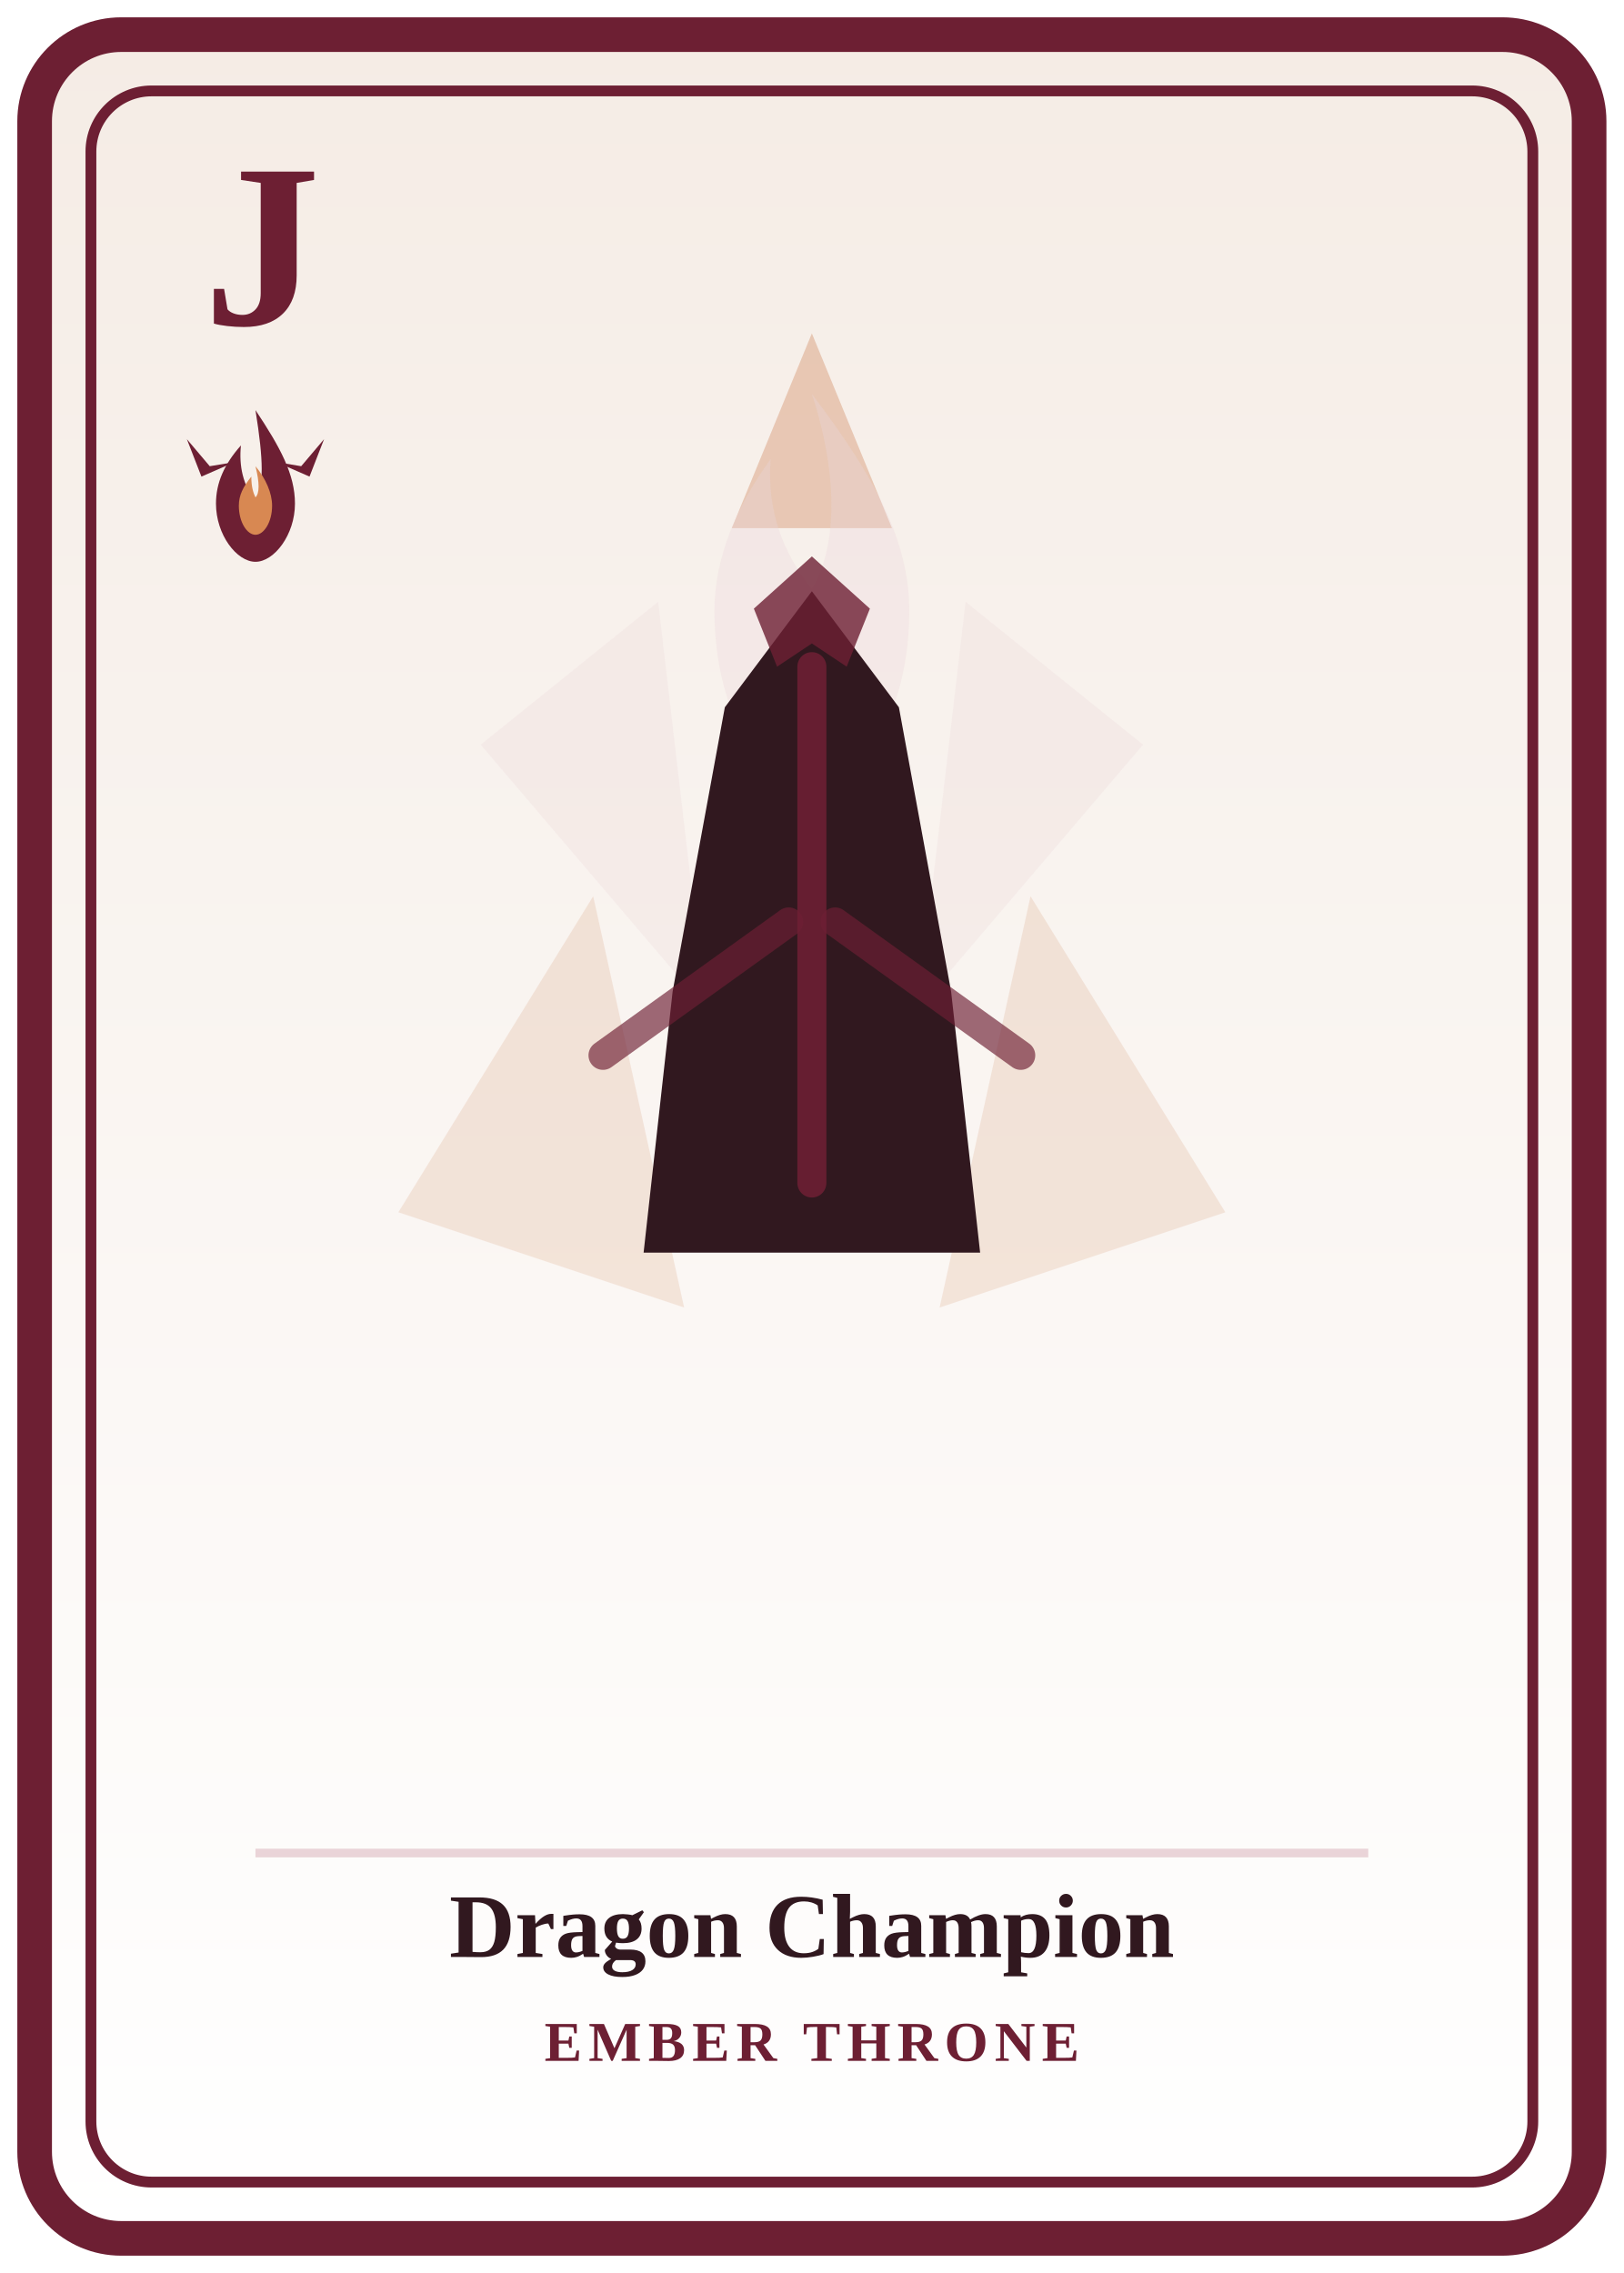
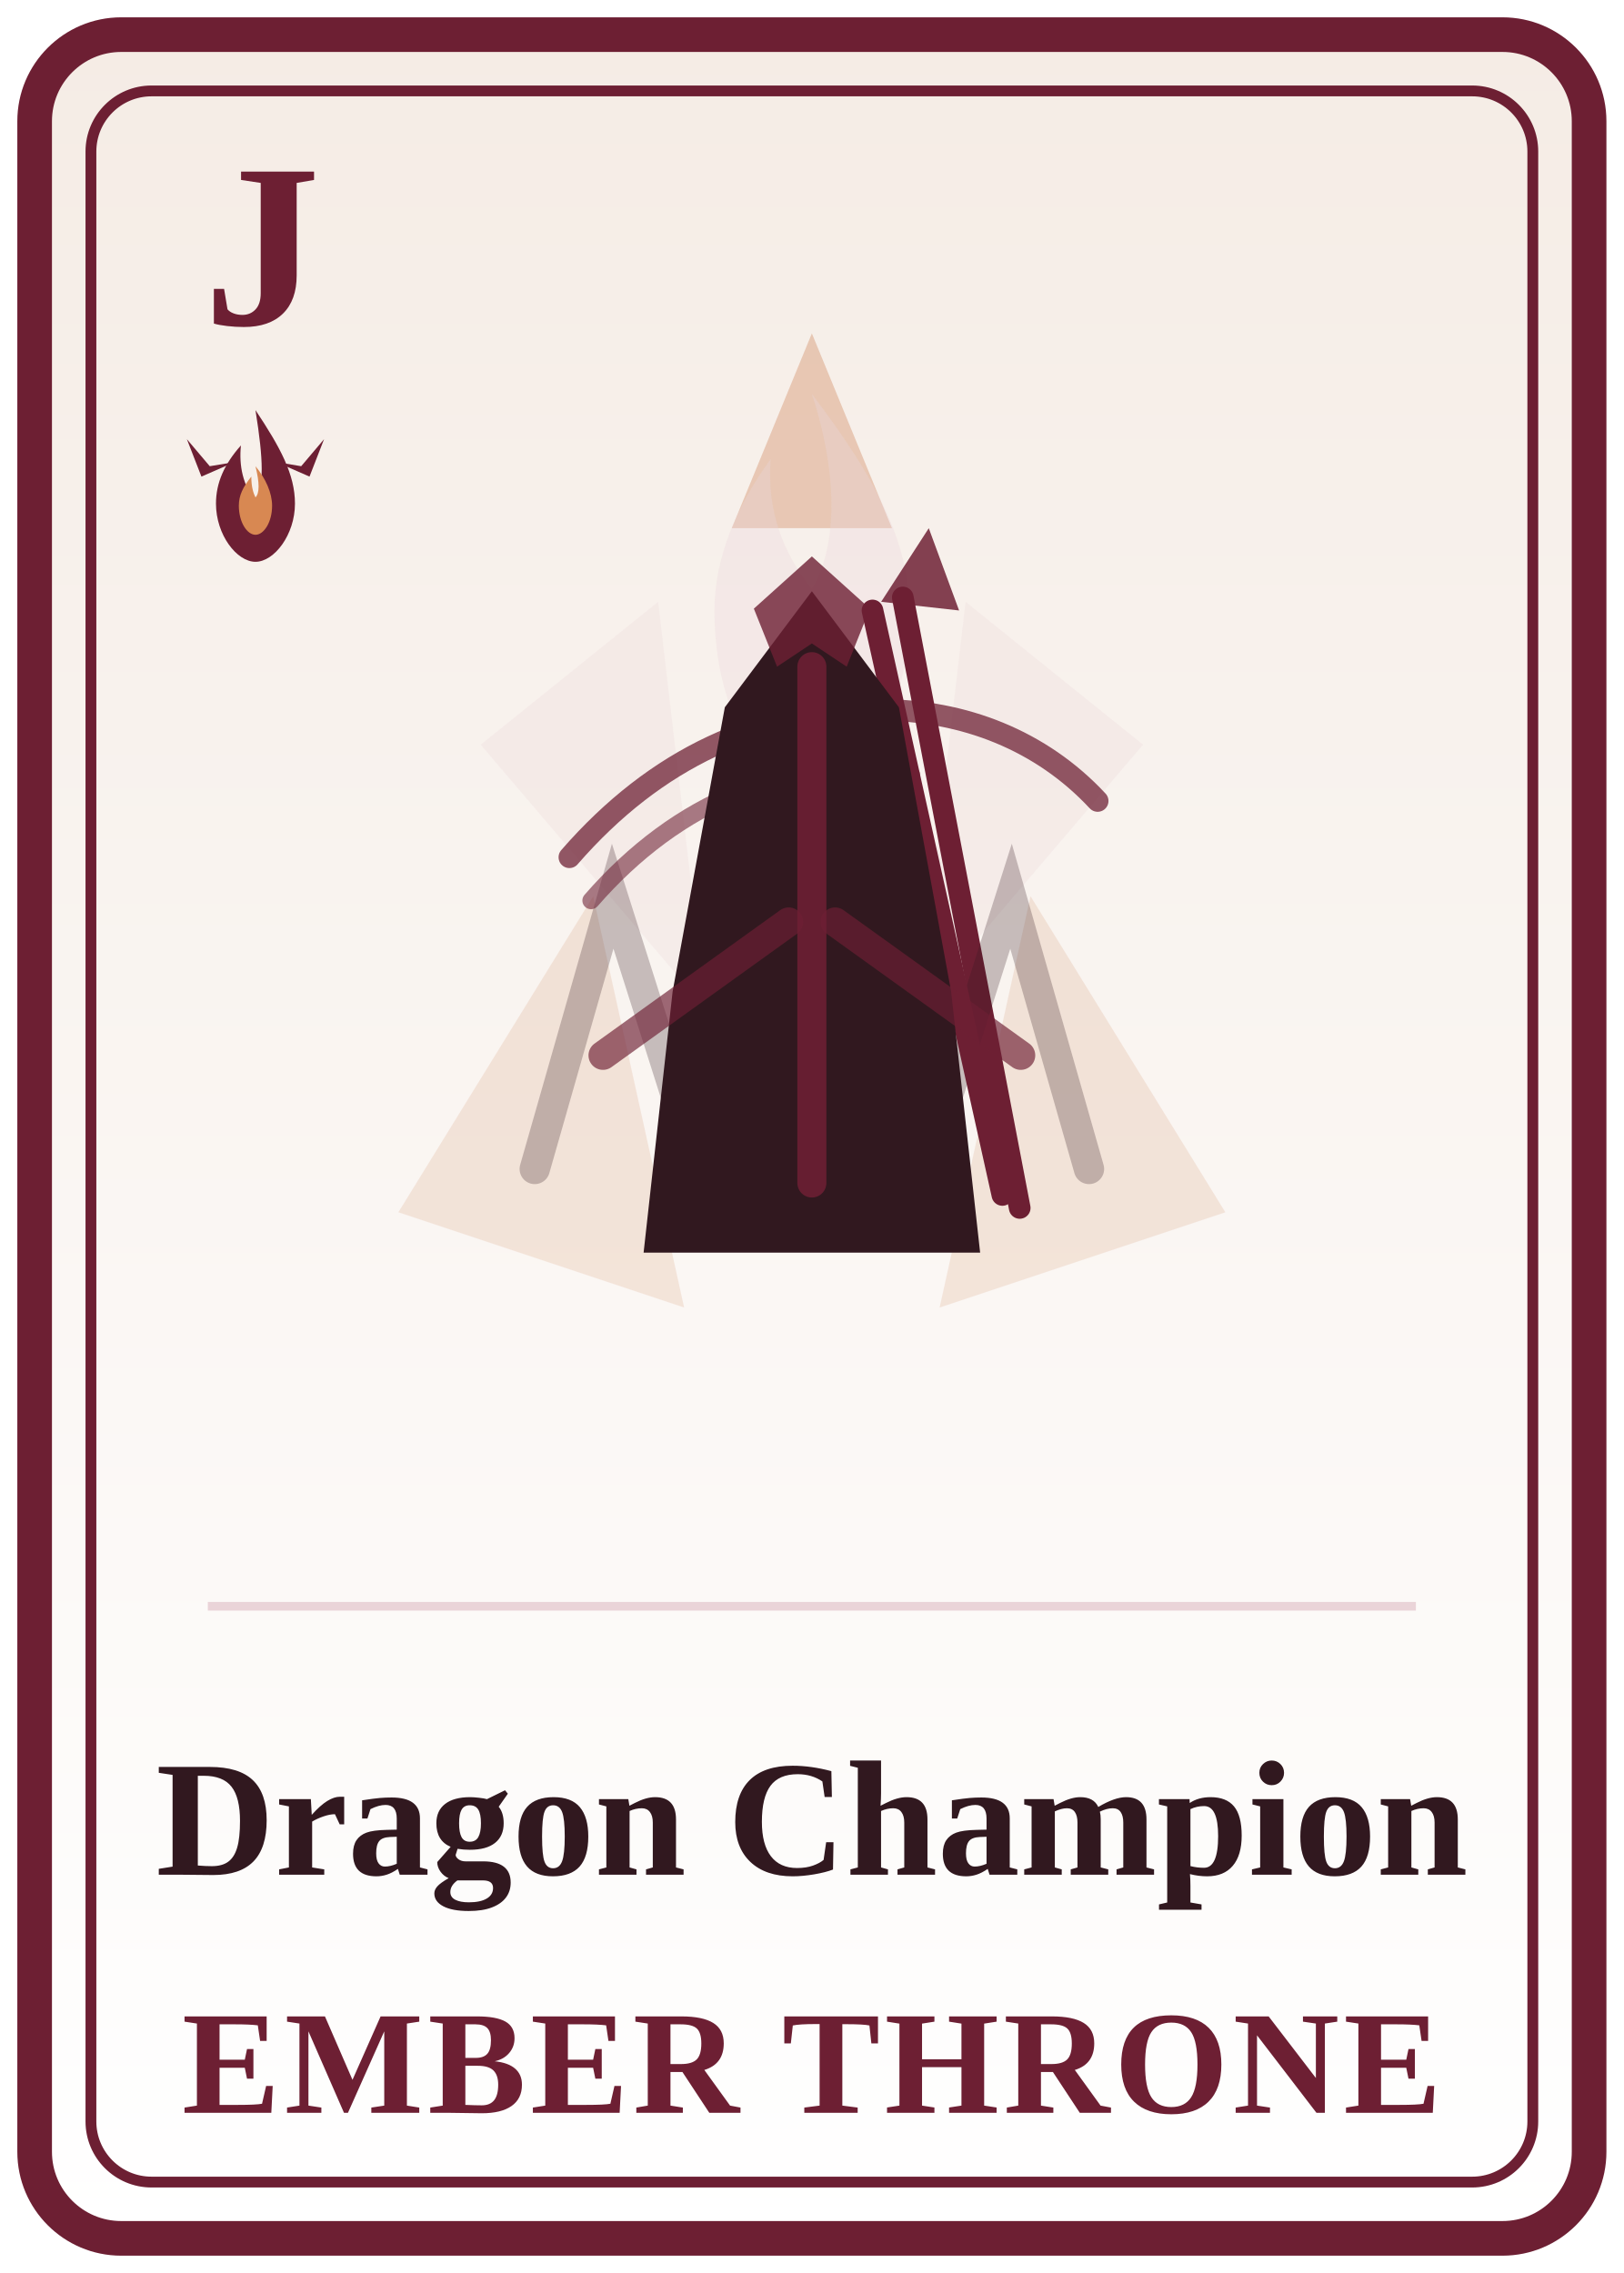
<svg xmlns="http://www.w3.org/2000/svg" viewBox="0 0 750 1050" role="img" aria-labelledby="title desc">
  <defs>
    <linearGradient id="bg-ember_throne_jack" x1="0" x2="0" y1="0" y2="1">
      <stop offset="0%" stop-color="#f5ece5" />
      <stop offset="100%" stop-color="#ffffff" />
    </linearGradient>
  </defs>
  <rect x="16" y="16" width="718" height="1018" rx="40" fill="url(#bg-ember_throne_jack)" stroke="#6D1F33" stroke-width="16" />
  <rect x="42" y="42" width="666" height="966" rx="28" fill="none" stroke="#6D1F33" stroke-width="5" />
  <g transform="translate(94,150)">
    <text x="0" y="0" font-size="108" font-weight="700" fill="#6D1F33">J</text>
    <g transform="translate(24,74)">
      <g transform="translate(0,0) scale(0.48)">
        <path d="M-44 -18 L-66 -44 L-52 -8 L-20 -22 Z" fill="#6D1F33" />
        <path d="M44 -18 L66 -44 L52 -8 L20 -22 Z" fill="#6D1F33" />
        <path d="M0 -72 C24 -36 38 -10 38 18 C38 48 18 74 0 74 C-18 74 -38 48 -38 18 C-38 -2 -30 -20 -14 -38 C-16 -18 -12 0 0 16 C8 0 8 -22 0 -72 Z" fill="#6D1F33" />
        <path d="M0 -18 C10 -6 16 8 16 20 C16 36 8 48 0 48 C-8 48 -16 36 -16 20 C-16 10 -12 2 -4 -8 C-4 2 -2 8 0 12 C4 8 4 -2 0 -18 Z" fill="#d88852" />
      </g>
    </g>
  </g>
  <g opacity="0.94">
    <path d="M184 560 L274 414 L316 604 Z" fill="#d69a78" opacity="0.22" />
    <path d="M566 560 L476 414 L434 604 Z" fill="#d69a78" opacity="0.22" />
    <path d="M222 344 L304 278 L326 466 Z" fill="#ead4d8" opacity="0.28" />
    <path d="M528 344 L446 278 L424 466 Z" fill="#ead4d8" opacity="0.28" />
    <path d="M338 244 L375 154 L412 244" fill="#d69a78" opacity="0.5" />
    <path d="M375 182 C404 220 420 250 420 282 C420 332 396 364 375 364 C354 364 330 332 330 282 C330 258 340 234 356 212 C354 236 362 256 375 272 C386 254 388 222 375 182 Z" fill="#ead4d8" opacity="0.32" />
  </g>
+   <g transform="translate(375,432) scale(1.0)">
+     <path d="M42 -156 L96 126" fill="none" stroke="#6D1F33" stroke-width="10" stroke-linecap="round" />
+     <path d="M32 -154 L54 -188 L68 -150 Z" fill="#6D1F33" opacity="0.84" />
+     <path d="M-112 -36 C-72 -82 -24 -104 32 -104 C70 -104 106 -90 132 -62" fill="none" stroke="#6D1F33" stroke-width="10" stroke-linecap="round" opacity="0.74" />
+     <path d="M-128 108 L-92 -18 L-52 108 M52 108 L92 -18 L128 108" fill="none" stroke="#31181f" stroke-width="14" stroke-linecap="round" opacity="0.26" />
+   </g>
+   <g transform="translate(375,432) scale(1.0)">
+     <path d="M28 -150 L88 120" fill="none" stroke="#6D1F33" stroke-width="10" stroke-linecap="round" />
+     <path d="M-102 -16 C-62 -62 -10 -84 46 -74" fill="none" stroke="#6D1F33" stroke-width="8" stroke-linecap="round" opacity="0.58" />
+   </g>
  <g transform="translate(375,450) scale(1.34)">
    <path d="M0 -132 L30 -92 L48 6 L58 96 L-58 96 L-48 6 L-30 -92 Z" fill="#31181f" />
    <path d="M0 -144 L20 -126 L12 -106 L0 -114 L-12 -106 L-20 -126 Z" fill="#6D1F33" opacity="0.8" />
    <path d="M0 -106 V72" fill="none" stroke="#6D1F33" stroke-width="10" stroke-linecap="round" opacity="0.88" />
    <path d="M-72 28 L-8 -18 M72 28 L8 -18" fill="none" stroke="#6D1F33" stroke-width="10" stroke-linecap="round" opacity="0.66" />
  </g>
-   <line x1="118" y1="856" x2="632" y2="856" stroke="#ead4d8" stroke-width="4" />
-   <text x="375" y="904" text-anchor="middle" font-size="42" font-weight="700" fill="#31181f">Dragon Champion</text>
-   <text x="375" y="952" text-anchor="middle" font-size="26" font-weight="700" fill="#6D1F33" letter-spacing="3">EMBER THRONE</text>
+   <line x1="96" y1="742" x2="654" y2="742" stroke="#ead4d8" stroke-width="4" />
+   <text x="375" y="866" text-anchor="middle" font-size="76" font-weight="700" fill="#31181f">Dragon Champion</text>
+   <text x="375" y="976" text-anchor="middle" font-size="68" font-weight="700" fill="#6D1F33" letter-spacing="2">EMBER THRONE</text>
</svg>
